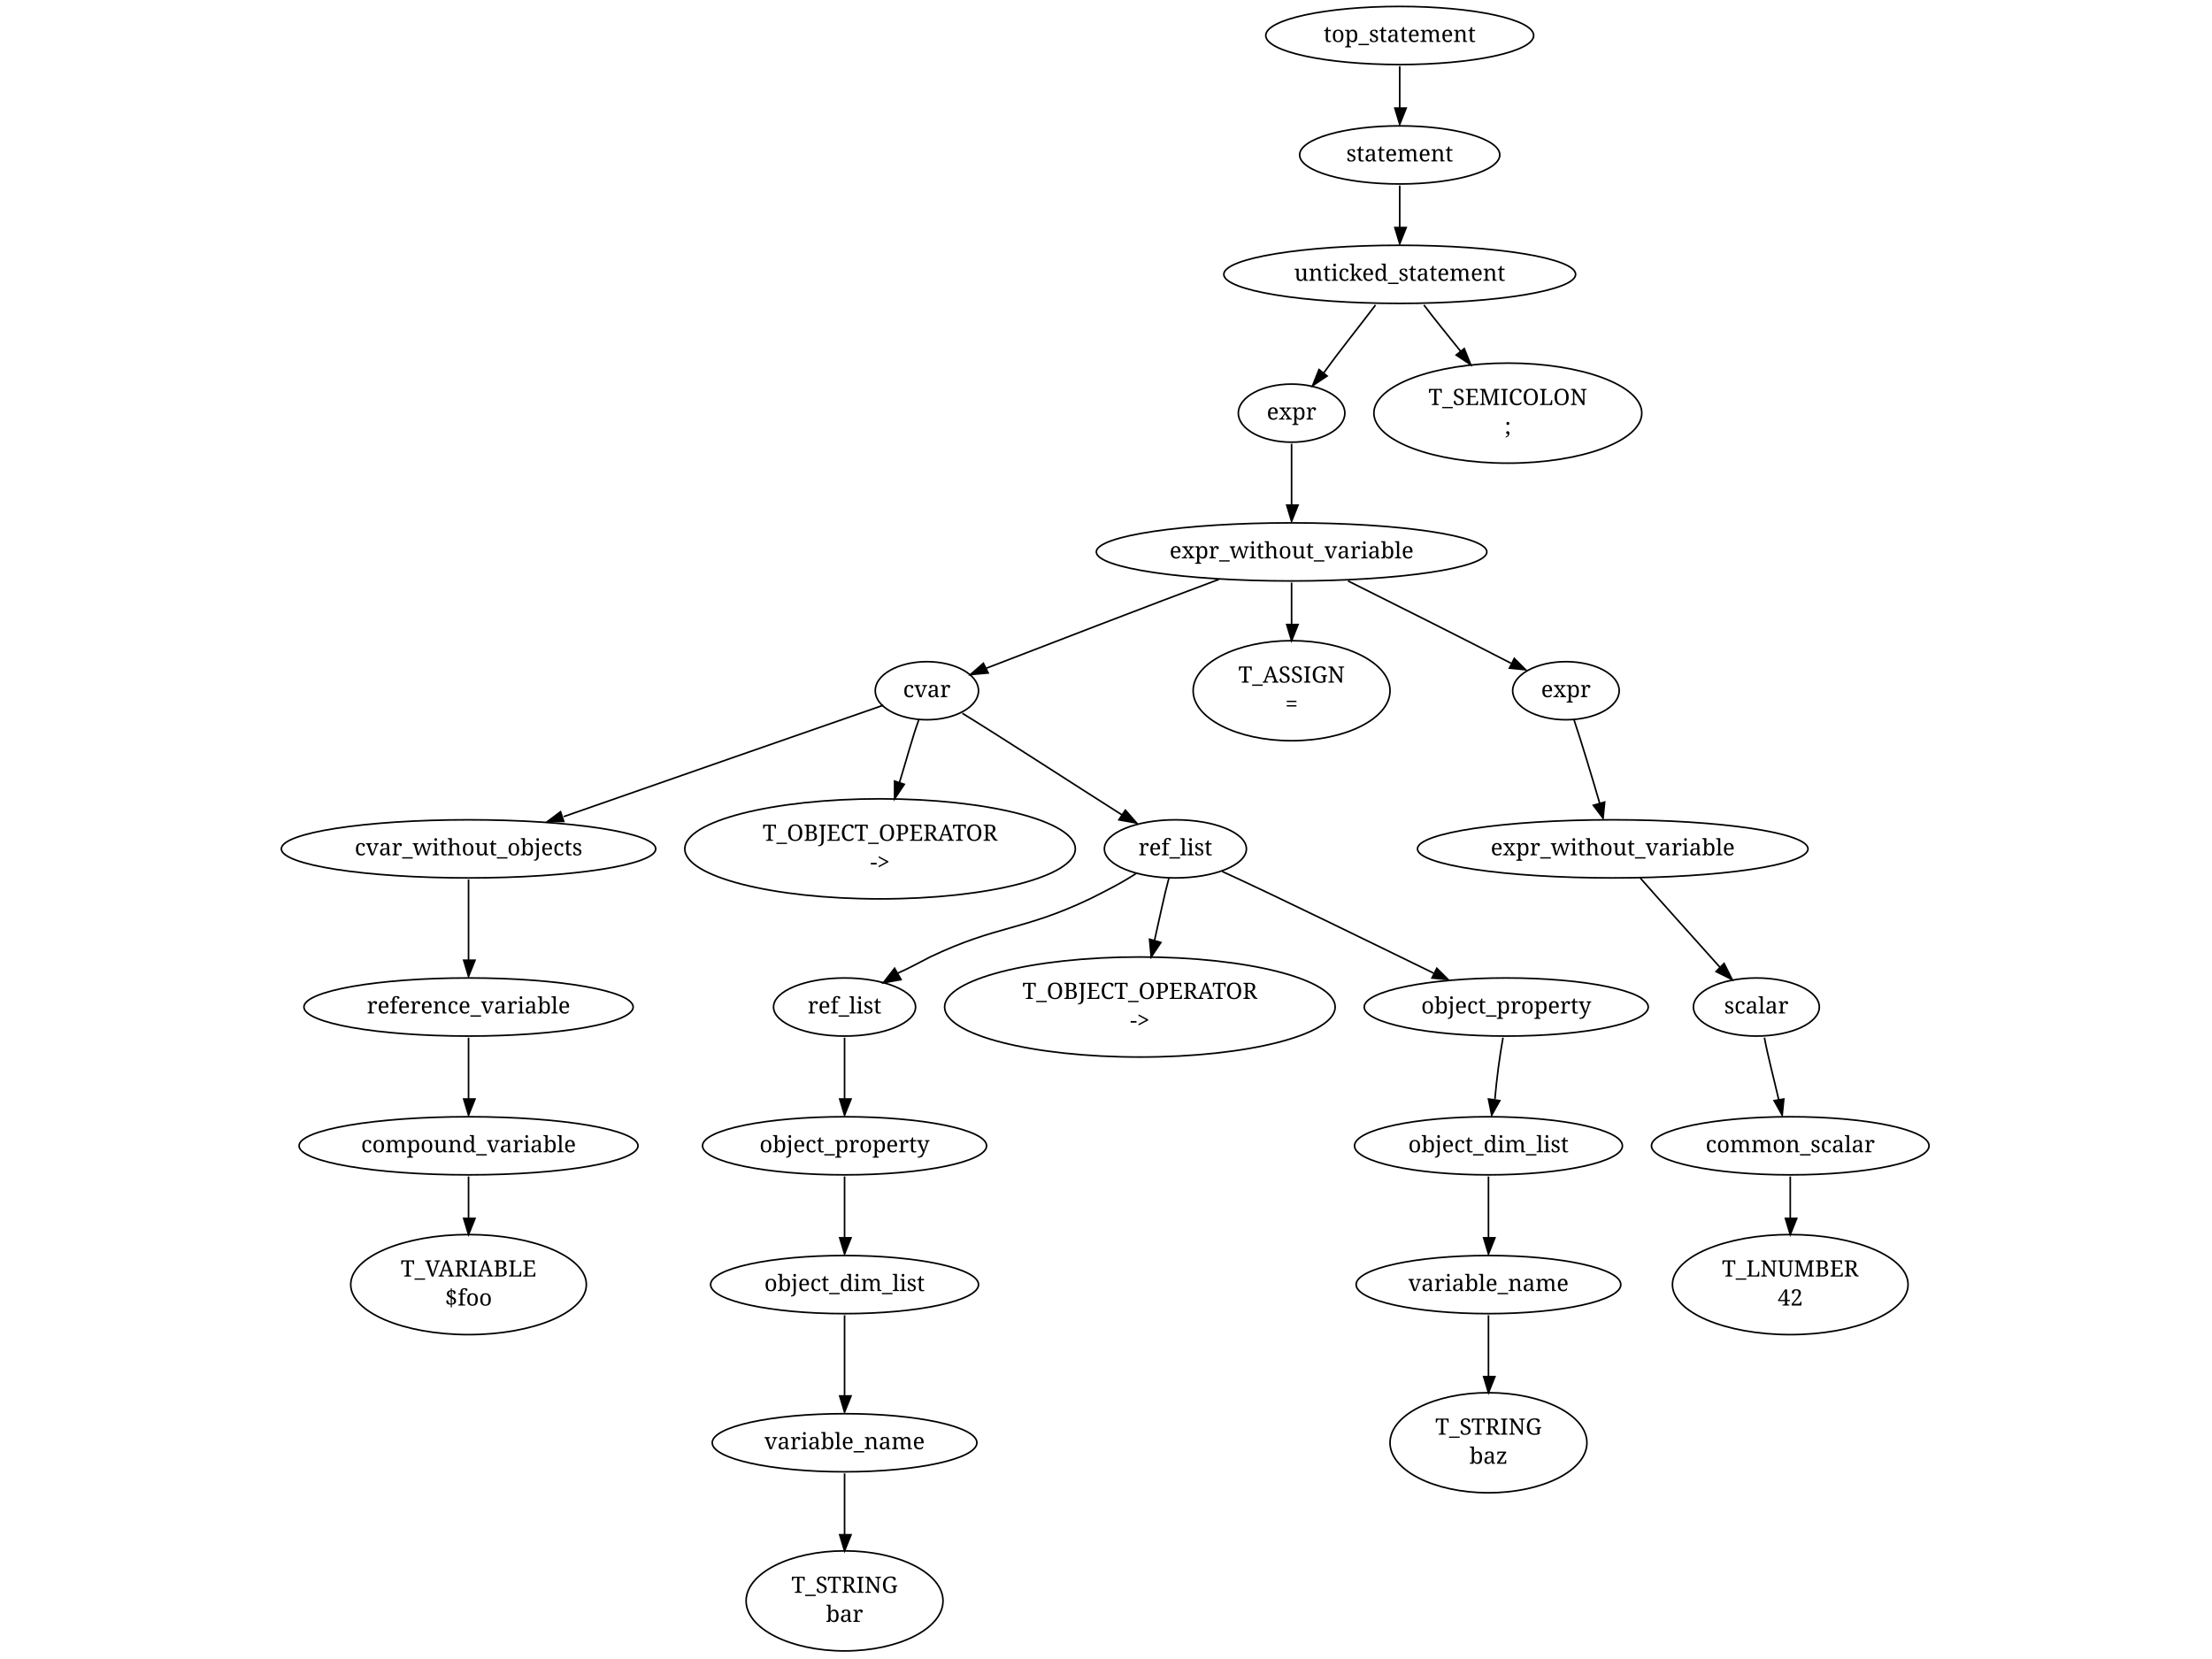
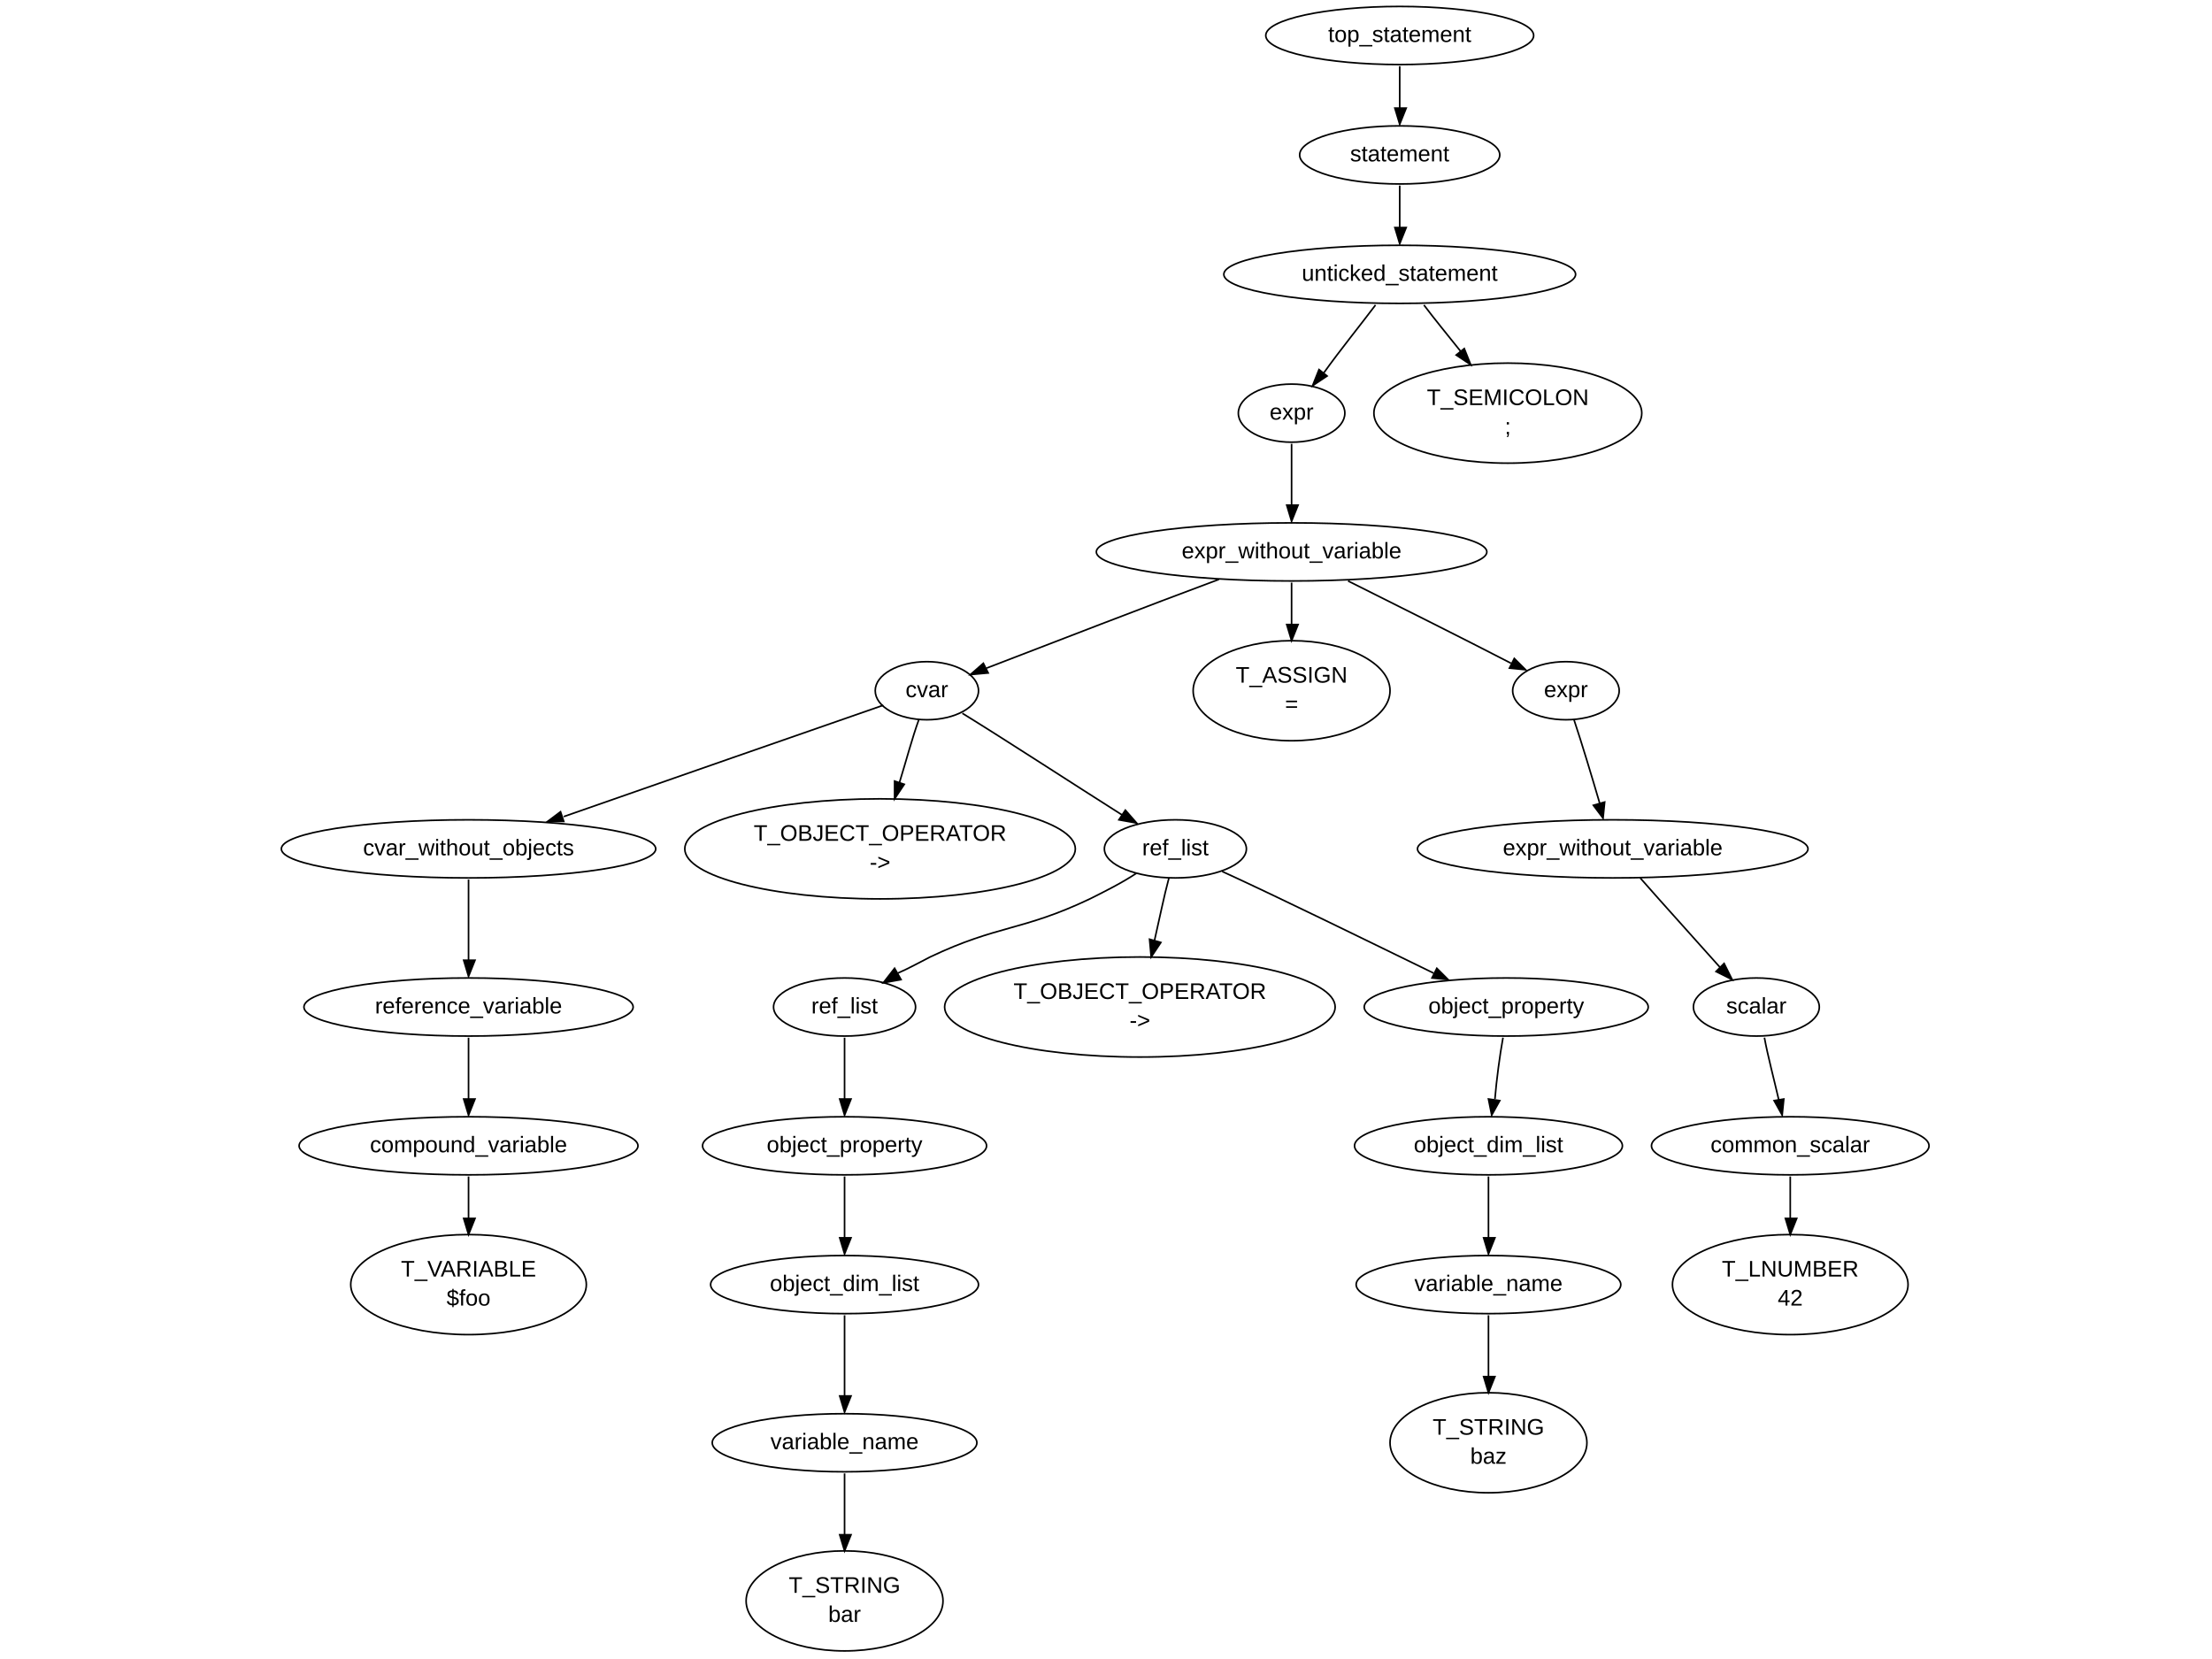
<svg xmlns="http://www.w3.org/2000/svg" height="600" viewBox="0 0 1030 1028" width="800">
-   <g style="font-family:Dialog,serif;font-style:normal;font-weight:normal;font-size:12">
+   <g style="font-family:Arial,sans-serif;font-style:normal;font-weight:normal;font-size:12">
    <ellipse cx="697" cy="22" rx="83" ry="18" style="fill:none;stroke:rgb(0,0,0);fill-opacity:1.0" />
-     <text style="font-family:Dialog,serif;font-style:normal;font-weight:normal;font-size:14;fill:rgb(0,0,0)" text-anchor="middle" x="697" y="26">top_statement</text>
+     <text style="font-family:Arial,sans-serif;font-style:normal;font-weight:normal;font-size:14;fill:rgb(0,0,0)" text-anchor="middle" x="697" y="26">top_statement</text>
    <ellipse cx="697" cy="96" rx="62" ry="18" style="fill:none;stroke:rgb(0,0,0);fill-opacity:1.0" />
-     <text style="font-family:Dialog,serif;font-style:normal;font-weight:normal;font-size:14;fill:rgb(0,0,0)" text-anchor="middle" x="697" y="100">statement</text>
+     <text style="font-family:Arial,sans-serif;font-style:normal;font-weight:normal;font-size:14;fill:rgb(0,0,0)" text-anchor="middle" x="697" y="100">statement</text>
    <path d="M697 41C697 49 697 58 697 67" style="fill:none;stroke:rgb(0,0,0)" />
    <polygon points="701,67 697,77 694,67 701,67" style="fill:rgb(0,0,0);stroke:rgb(0,0,0);fill-opacity:1.0" />
    <ellipse cx="697" cy="170" rx="109" ry="18" style="fill:none;stroke:rgb(0,0,0);fill-opacity:1.0" />
-     <text style="font-family:Dialog,serif;font-style:normal;font-weight:normal;font-size:14;fill:rgb(0,0,0)" text-anchor="middle" x="697" y="174">unticked_statement</text>
+     <text style="font-family:Arial,sans-serif;font-style:normal;font-weight:normal;font-size:14;fill:rgb(0,0,0)" text-anchor="middle" x="697" y="174">unticked_statement</text>
    <path d="M697 115C697 123 697 132 697 141" style="fill:none;stroke:rgb(0,0,0)" />
    <polygon points="701,141 697,151 694,141 701,141" style="fill:rgb(0,0,0);stroke:rgb(0,0,0);fill-opacity:1.0" />
    <ellipse cx="630" cy="256" rx="33" ry="18" style="fill:none;stroke:rgb(0,0,0);fill-opacity:1.0" />
-     <text style="font-family:Dialog,serif;font-style:normal;font-weight:normal;font-size:14;fill:rgb(0,0,0)" text-anchor="middle" x="630" y="260">expr</text>
+     <text style="font-family:Arial,sans-serif;font-style:normal;font-weight:normal;font-size:14;fill:rgb(0,0,0)" text-anchor="middle" x="630" y="260">expr</text>
    <path d="M682 189C673 201 660 217 650 231" style="fill:none;stroke:rgb(0,0,0)" />
    <polygon points="652,233 643,239 647,229 652,233" style="fill:rgb(0,0,0);stroke:rgb(0,0,0);fill-opacity:1.0" />
    <ellipse cx="764" cy="256" rx="83" ry="31" style="fill:none;stroke:rgb(0,0,0);fill-opacity:1.0" />
-     <text style="font-family:Dialog,serif;font-style:normal;font-weight:normal;font-size:14;fill:rgb(0,0,0)" text-anchor="middle" x="764" y="251">T_SEMICOLON</text>
-     <text style="font-family:Dialog,serif;font-style:normal;font-weight:normal;font-size:14;fill:rgb(0,0,0)" text-anchor="middle" x="764" y="269">;</text>
+     <text style="font-family:Arial,sans-serif;font-style:normal;font-weight:normal;font-size:14;fill:rgb(0,0,0)" text-anchor="middle" x="764" y="251">T_SEMICOLON</text>
+     <text style="font-family:Arial,sans-serif;font-style:normal;font-weight:normal;font-size:14;fill:rgb(0,0,0)" text-anchor="middle" x="764" y="269">;</text>
    <path d="M712 189C718 197 727 208 735 218" style="fill:none;stroke:rgb(0,0,0)" />
    <polygon points="737,216 741,226 732,220 737,216" style="fill:rgb(0,0,0);stroke:rgb(0,0,0);fill-opacity:1.0" />
    <ellipse cx="630" cy="342" rx="121" ry="18" style="fill:none;stroke:rgb(0,0,0);fill-opacity:1.0" />
-     <text style="font-family:Dialog,serif;font-style:normal;font-weight:normal;font-size:14;fill:rgb(0,0,0)" text-anchor="middle" x="630" y="346">expr_without_variable</text>
+     <text style="font-family:Arial,sans-serif;font-style:normal;font-weight:normal;font-size:14;fill:rgb(0,0,0)" text-anchor="middle" x="630" y="346">expr_without_variable</text>
    <path d="M630 275C630 286 630 301 630 313" style="fill:none;stroke:rgb(0,0,0)" />
    <polygon points="634,313 630,323 627,313 634,313" style="fill:rgb(0,0,0);stroke:rgb(0,0,0);fill-opacity:1.0" />
    <ellipse cx="404" cy="428" rx="32" ry="18" style="fill:none;stroke:rgb(0,0,0);fill-opacity:1.0" />
-     <text style="font-family:Dialog,serif;font-style:normal;font-weight:normal;font-size:14;fill:rgb(0,0,0)" text-anchor="middle" x="404" y="432">cvar</text>
+     <text style="font-family:Arial,sans-serif;font-style:normal;font-weight:normal;font-size:14;fill:rgb(0,0,0)" text-anchor="middle" x="404" y="432">cvar</text>
    <path d="M585 359C542 375 480 399 441 414" style="fill:none;stroke:rgb(0,0,0)" />
    <polygon points="442,417 431,418 439,411 442,417" style="fill:rgb(0,0,0);stroke:rgb(0,0,0);fill-opacity:1.0" />
    <ellipse cx="630" cy="428" rx="61" ry="31" style="fill:none;stroke:rgb(0,0,0);fill-opacity:1.0" />
-     <text style="font-family:Dialog,serif;font-style:normal;font-weight:normal;font-size:14;fill:rgb(0,0,0)" text-anchor="middle" x="630" y="423">T_ASSIGN</text>
-     <text style="font-family:Dialog,serif;font-style:normal;font-weight:normal;font-size:14;fill:rgb(0,0,0)" text-anchor="middle" x="630" y="441">=</text>
+     <text style="font-family:Arial,sans-serif;font-style:normal;font-weight:normal;font-size:14;fill:rgb(0,0,0)" text-anchor="middle" x="630" y="423">T_ASSIGN</text>
+     <text style="font-family:Arial,sans-serif;font-style:normal;font-weight:normal;font-size:14;fill:rgb(0,0,0)" text-anchor="middle" x="630" y="441">=</text>
    <path d="M630 361C630 368 630 378 630 387" style="fill:none;stroke:rgb(0,0,0)" />
    <polygon points="634,387 630,397 627,387 634,387" style="fill:rgb(0,0,0);stroke:rgb(0,0,0);fill-opacity:1.0" />
    <ellipse cx="800" cy="428" rx="33" ry="18" style="fill:none;stroke:rgb(0,0,0);fill-opacity:1.0" />
-     <text style="font-family:Dialog,serif;font-style:normal;font-weight:normal;font-size:14;fill:rgb(0,0,0)" text-anchor="middle" x="800" y="432">expr</text>
+     <text style="font-family:Arial,sans-serif;font-style:normal;font-weight:normal;font-size:14;fill:rgb(0,0,0)" text-anchor="middle" x="800" y="432">expr</text>
    <path d="M665 360C695 375 737 396 766 411" style="fill:none;stroke:rgb(0,0,0)" />
    <polygon points="768,408 775,415 765,414 768,408" style="fill:rgb(0,0,0);stroke:rgb(0,0,0);fill-opacity:1.0" />
    <ellipse cx="120" cy="526" rx="116" ry="18" style="fill:none;stroke:rgb(0,0,0);fill-opacity:1.0" />
-     <text style="font-family:Dialog,serif;font-style:normal;font-weight:normal;font-size:14;fill:rgb(0,0,0)" text-anchor="middle" x="120" y="530">cvar_without_objects</text>
+     <text style="font-family:Arial,sans-serif;font-style:normal;font-weight:normal;font-size:14;fill:rgb(0,0,0)" text-anchor="middle" x="120" y="530">cvar_without_objects</text>
    <path d="M377 437C331 453 239 485 179 506" style="fill:none;stroke:rgb(0,0,0)" />
    <polygon points="179,509 169,509 177,503 179,509" style="fill:rgb(0,0,0);stroke:rgb(0,0,0);fill-opacity:1.0" />
    <ellipse cx="375" cy="526" rx="121" ry="31" style="fill:none;stroke:rgb(0,0,0);fill-opacity:1.0" />
-     <text style="font-family:Dialog,serif;font-style:normal;font-weight:normal;font-size:14;fill:rgb(0,0,0)" text-anchor="middle" x="375" y="521">T_OBJECT_OPERATOR</text>
-     <text style="font-family:Dialog,serif;font-style:normal;font-weight:normal;font-size:14;fill:rgb(0,0,0)" text-anchor="middle" x="375" y="539">-&gt;</text>
+     <text style="font-family:Arial,sans-serif;font-style:normal;font-weight:normal;font-size:14;fill:rgb(0,0,0)" text-anchor="middle" x="375" y="521">T_OBJECT_OPERATOR</text>
+     <text style="font-family:Arial,sans-serif;font-style:normal;font-weight:normal;font-size:14;fill:rgb(0,0,0)" text-anchor="middle" x="375" y="539">-&gt;</text>
    <path d="M399 446C395 457 391 472 387 485" style="fill:none;stroke:rgb(0,0,0)" />
    <polygon points="390,486 384,495 384,484 390,486" style="fill:rgb(0,0,0);stroke:rgb(0,0,0);fill-opacity:1.0" />
    <ellipse cx="558" cy="526" rx="44" ry="18" style="fill:none;stroke:rgb(0,0,0);fill-opacity:1.0" />
-     <text style="font-family:Dialog,serif;font-style:normal;font-weight:normal;font-size:14;fill:rgb(0,0,0)" text-anchor="middle" x="558" y="530">ref_list</text>
+     <text style="font-family:Arial,sans-serif;font-style:normal;font-weight:normal;font-size:14;fill:rgb(0,0,0)" text-anchor="middle" x="558" y="530">ref_list</text>
    <path d="M426 442C452 458 495 486 525 505" style="fill:none;stroke:rgb(0,0,0)" />
    <polygon points="527,502 534,510 523,508 527,502" style="fill:rgb(0,0,0);stroke:rgb(0,0,0);fill-opacity:1.0" />
    <ellipse cx="120" cy="624" rx="102" ry="18" style="fill:none;stroke:rgb(0,0,0);fill-opacity:1.0" />
-     <text style="font-family:Dialog,serif;font-style:normal;font-weight:normal;font-size:14;fill:rgb(0,0,0)" text-anchor="middle" x="120" y="628">reference_variable</text>
+     <text style="font-family:Arial,sans-serif;font-style:normal;font-weight:normal;font-size:14;fill:rgb(0,0,0)" text-anchor="middle" x="120" y="628">reference_variable</text>
    <path d="M120 545C120 559 120 579 120 595" style="fill:none;stroke:rgb(0,0,0)" />
    <polygon points="124,595 120,605 117,595 124,595" style="fill:rgb(0,0,0);stroke:rgb(0,0,0);fill-opacity:1.0" />
    <ellipse cx="120" cy="710" rx="105" ry="18" style="fill:none;stroke:rgb(0,0,0);fill-opacity:1.0" />
-     <text style="font-family:Dialog,serif;font-style:normal;font-weight:normal;font-size:14;fill:rgb(0,0,0)" text-anchor="middle" x="120" y="714">compound_variable</text>
+     <text style="font-family:Arial,sans-serif;font-style:normal;font-weight:normal;font-size:14;fill:rgb(0,0,0)" text-anchor="middle" x="120" y="714">compound_variable</text>
    <path d="M120 643C120 654 120 669 120 681" style="fill:none;stroke:rgb(0,0,0)" />
    <polygon points="124,681 120,691 117,681 124,681" style="fill:rgb(0,0,0);stroke:rgb(0,0,0);fill-opacity:1.0" />
    <ellipse cx="120" cy="796" rx="73" ry="31" style="fill:none;stroke:rgb(0,0,0);fill-opacity:1.0" />
-     <text style="font-family:Dialog,serif;font-style:normal;font-weight:normal;font-size:14;fill:rgb(0,0,0)" text-anchor="middle" x="120" y="791">T_VARIABLE</text>
-     <text style="font-family:Dialog,serif;font-style:normal;font-weight:normal;font-size:14;fill:rgb(0,0,0)" text-anchor="middle" x="120" y="809">$foo</text>
+     <text style="font-family:Arial,sans-serif;font-style:normal;font-weight:normal;font-size:14;fill:rgb(0,0,0)" text-anchor="middle" x="120" y="791">T_VARIABLE</text>
+     <text style="font-family:Arial,sans-serif;font-style:normal;font-weight:normal;font-size:14;fill:rgb(0,0,0)" text-anchor="middle" x="120" y="809">$foo</text>
    <path d="M120 729C120 736 120 746 120 755" style="fill:none;stroke:rgb(0,0,0)" />
    <polygon points="124,755 120,765 117,755 124,755" style="fill:rgb(0,0,0);stroke:rgb(0,0,0);fill-opacity:1.0" />
    <ellipse cx="353" cy="624" rx="44" ry="18" style="fill:none;stroke:rgb(0,0,0);fill-opacity:1.0" />
-     <text style="font-family:Dialog,serif;font-style:normal;font-weight:normal;font-size:14;fill:rgb(0,0,0)" text-anchor="middle" x="353" y="628">ref_list</text>
+     <text style="font-family:Arial,sans-serif;font-style:normal;font-weight:normal;font-size:14;fill:rgb(0,0,0)" text-anchor="middle" x="353" y="628">ref_list</text>
    <path d="M534 541C525 547 515 552 505 557 463 577 448 573 406 593 400 596 393 600 386 603" style="fill:none;stroke:rgb(0,0,0)" />
    <polygon points="388,607 377,609 384,600 388,607" style="fill:rgb(0,0,0);stroke:rgb(0,0,0);fill-opacity:1.0" />
    <ellipse cx="536" cy="624" rx="121" ry="31" style="fill:none;stroke:rgb(0,0,0);fill-opacity:1.0" />
-     <text style="font-family:Dialog,serif;font-style:normal;font-weight:normal;font-size:14;fill:rgb(0,0,0)" text-anchor="middle" x="536" y="619">T_OBJECT_OPERATOR</text>
-     <text style="font-family:Dialog,serif;font-style:normal;font-weight:normal;font-size:14;fill:rgb(0,0,0)" text-anchor="middle" x="536" y="637">-&gt;</text>
+     <text style="font-family:Arial,sans-serif;font-style:normal;font-weight:normal;font-size:14;fill:rgb(0,0,0)" text-anchor="middle" x="536" y="619">T_OBJECT_OPERATOR</text>
+     <text style="font-family:Arial,sans-serif;font-style:normal;font-weight:normal;font-size:14;fill:rgb(0,0,0)" text-anchor="middle" x="536" y="637">-&gt;</text>
    <path d="M554 544C551 555 548 570 545 583" style="fill:none;stroke:rgb(0,0,0)" />
    <polygon points="549,584 543,593 542,582 549,584" style="fill:rgb(0,0,0);stroke:rgb(0,0,0);fill-opacity:1.0" />
    <ellipse cx="763" cy="624" rx="88" ry="18" style="fill:none;stroke:rgb(0,0,0);fill-opacity:1.0" />
-     <text style="font-family:Dialog,serif;font-style:normal;font-weight:normal;font-size:14;fill:rgb(0,0,0)" text-anchor="middle" x="763" y="628">object_property</text>
+     <text style="font-family:Arial,sans-serif;font-style:normal;font-weight:normal;font-size:14;fill:rgb(0,0,0)" text-anchor="middle" x="763" y="628">object_property</text>
    <path d="M587 540C622 556 679 584 718 603" style="fill:none;stroke:rgb(0,0,0)" />
    <polygon points="720,600 727,607 717,606 720,600" style="fill:rgb(0,0,0);stroke:rgb(0,0,0);fill-opacity:1.0" />
    <ellipse cx="353" cy="710" rx="88" ry="18" style="fill:none;stroke:rgb(0,0,0);fill-opacity:1.0" />
-     <text style="font-family:Dialog,serif;font-style:normal;font-weight:normal;font-size:14;fill:rgb(0,0,0)" text-anchor="middle" x="353" y="714">object_property</text>
+     <text style="font-family:Arial,sans-serif;font-style:normal;font-weight:normal;font-size:14;fill:rgb(0,0,0)" text-anchor="middle" x="353" y="714">object_property</text>
    <path d="M353 643C353 654 353 669 353 681" style="fill:none;stroke:rgb(0,0,0)" />
    <polygon points="357,681 353,691 350,681 357,681" style="fill:rgb(0,0,0);stroke:rgb(0,0,0);fill-opacity:1.0" />
    <ellipse cx="353" cy="796" rx="83" ry="18" style="fill:none;stroke:rgb(0,0,0);fill-opacity:1.0" />
-     <text style="font-family:Dialog,serif;font-style:normal;font-weight:normal;font-size:14;fill:rgb(0,0,0)" text-anchor="middle" x="353" y="800">object_dim_list</text>
+     <text style="font-family:Arial,sans-serif;font-style:normal;font-weight:normal;font-size:14;fill:rgb(0,0,0)" text-anchor="middle" x="353" y="800">object_dim_list</text>
    <path d="M353 729C353 740 353 755 353 767" style="fill:none;stroke:rgb(0,0,0)" />
    <polygon points="357,767 353,777 350,767 357,767" style="fill:rgb(0,0,0);stroke:rgb(0,0,0);fill-opacity:1.0" />
    <ellipse cx="353" cy="894" rx="82" ry="18" style="fill:none;stroke:rgb(0,0,0);fill-opacity:1.0" />
-     <text style="font-family:Dialog,serif;font-style:normal;font-weight:normal;font-size:14;fill:rgb(0,0,0)" text-anchor="middle" x="353" y="898">variable_name</text>
+     <text style="font-family:Arial,sans-serif;font-style:normal;font-weight:normal;font-size:14;fill:rgb(0,0,0)" text-anchor="middle" x="353" y="898">variable_name</text>
    <path d="M353 815C353 829 353 849 353 865" style="fill:none;stroke:rgb(0,0,0)" />
    <polygon points="357,865 353,875 350,865 357,865" style="fill:rgb(0,0,0);stroke:rgb(0,0,0);fill-opacity:1.0" />
    <ellipse cx="353" cy="992" rx="61" ry="31" style="fill:none;stroke:rgb(0,0,0);fill-opacity:1.0" />
-     <text style="font-family:Dialog,serif;font-style:normal;font-weight:normal;font-size:14;fill:rgb(0,0,0)" text-anchor="middle" x="353" y="987">T_STRING</text>
-     <text style="font-family:Dialog,serif;font-style:normal;font-weight:normal;font-size:14;fill:rgb(0,0,0)" text-anchor="middle" x="353" y="1005">bar</text>
+     <text style="font-family:Arial,sans-serif;font-style:normal;font-weight:normal;font-size:14;fill:rgb(0,0,0)" text-anchor="middle" x="353" y="987">T_STRING</text>
+     <text style="font-family:Arial,sans-serif;font-style:normal;font-weight:normal;font-size:14;fill:rgb(0,0,0)" text-anchor="middle" x="353" y="1005">bar</text>
    <path d="M353 913C353 924 353 937 353 951" style="fill:none;stroke:rgb(0,0,0)" />
    <polygon points="357,951 353,961 350,951 357,951" style="fill:rgb(0,0,0);stroke:rgb(0,0,0);fill-opacity:1.0" />
    <ellipse cx="752" cy="710" rx="83" ry="18" style="fill:none;stroke:rgb(0,0,0);fill-opacity:1.0" />
-     <text style="font-family:Dialog,serif;font-style:normal;font-weight:normal;font-size:14;fill:rgb(0,0,0)" text-anchor="middle" x="752" y="714">object_dim_list</text>
+     <text style="font-family:Arial,sans-serif;font-style:normal;font-weight:normal;font-size:14;fill:rgb(0,0,0)" text-anchor="middle" x="752" y="714">object_dim_list</text>
    <path d="M761 643C759 654 757 669 756 681" style="fill:none;stroke:rgb(0,0,0)" />
    <polygon points="759,682 754,691 752,681 759,682" style="fill:rgb(0,0,0);stroke:rgb(0,0,0);fill-opacity:1.0" />
    <ellipse cx="752" cy="796" rx="82" ry="18" style="fill:none;stroke:rgb(0,0,0);fill-opacity:1.0" />
-     <text style="font-family:Dialog,serif;font-style:normal;font-weight:normal;font-size:14;fill:rgb(0,0,0)" text-anchor="middle" x="752" y="800">variable_name</text>
+     <text style="font-family:Arial,sans-serif;font-style:normal;font-weight:normal;font-size:14;fill:rgb(0,0,0)" text-anchor="middle" x="752" y="800">variable_name</text>
    <path d="M752 729C752 740 752 755 752 767" style="fill:none;stroke:rgb(0,0,0)" />
    <polygon points="756,767 752,777 749,767 756,767" style="fill:rgb(0,0,0);stroke:rgb(0,0,0);fill-opacity:1.0" />
    <ellipse cx="752" cy="894" rx="61" ry="31" style="fill:none;stroke:rgb(0,0,0);fill-opacity:1.0" />
-     <text style="font-family:Dialog,serif;font-style:normal;font-weight:normal;font-size:14;fill:rgb(0,0,0)" text-anchor="middle" x="752" y="889">T_STRING</text>
-     <text style="font-family:Dialog,serif;font-style:normal;font-weight:normal;font-size:14;fill:rgb(0,0,0)" text-anchor="middle" x="752" y="907">baz</text>
+     <text style="font-family:Arial,sans-serif;font-style:normal;font-weight:normal;font-size:14;fill:rgb(0,0,0)" text-anchor="middle" x="752" y="889">T_STRING</text>
+     <text style="font-family:Arial,sans-serif;font-style:normal;font-weight:normal;font-size:14;fill:rgb(0,0,0)" text-anchor="middle" x="752" y="907">baz</text>
    <path d="M752 815C752 826 752 839 752 853" style="fill:none;stroke:rgb(0,0,0)" />
    <polygon points="756,853 752,863 749,853 756,853" style="fill:rgb(0,0,0);stroke:rgb(0,0,0);fill-opacity:1.0" />
    <ellipse cx="829" cy="526" rx="121" ry="18" style="fill:none;stroke:rgb(0,0,0);fill-opacity:1.0" />
-     <text style="font-family:Dialog,serif;font-style:normal;font-weight:normal;font-size:14;fill:rgb(0,0,0)" text-anchor="middle" x="829" y="530">expr_without_variable</text>
+     <text style="font-family:Arial,sans-serif;font-style:normal;font-weight:normal;font-size:14;fill:rgb(0,0,0)" text-anchor="middle" x="829" y="530">expr_without_variable</text>
    <path d="M805 446C810 461 816 481 821 498" style="fill:none;stroke:rgb(0,0,0)" />
    <polygon points="824,497 823,507 817,499 824,497" style="fill:rgb(0,0,0);stroke:rgb(0,0,0);fill-opacity:1.0" />
    <ellipse cx="918" cy="624" rx="39" ry="18" style="fill:none;stroke:rgb(0,0,0);fill-opacity:1.0" />
-     <text style="font-family:Dialog,serif;font-style:normal;font-weight:normal;font-size:14;fill:rgb(0,0,0)" text-anchor="middle" x="918" y="628">scalar</text>
+     <text style="font-family:Arial,sans-serif;font-style:normal;font-weight:normal;font-size:14;fill:rgb(0,0,0)" text-anchor="middle" x="918" y="628">scalar</text>
    <path d="M846 544C860 560 880 582 896 600" style="fill:none;stroke:rgb(0,0,0)" />
    <polygon points="898,597 903,607 893,602 898,597" style="fill:rgb(0,0,0);stroke:rgb(0,0,0);fill-opacity:1.0" />
    <ellipse cx="939" cy="710" rx="86" ry="18" style="fill:none;stroke:rgb(0,0,0);fill-opacity:1.0" />
-     <text style="font-family:Dialog,serif;font-style:normal;font-weight:normal;font-size:14;fill:rgb(0,0,0)" text-anchor="middle" x="939" y="714">common_scalar</text>
+     <text style="font-family:Arial,sans-serif;font-style:normal;font-weight:normal;font-size:14;fill:rgb(0,0,0)" text-anchor="middle" x="939" y="714">common_scalar</text>
    <path d="M923 643C925 654 929 669 932 682" style="fill:none;stroke:rgb(0,0,0)" />
    <polygon points="935,681 934,691 929,682 935,681" style="fill:rgb(0,0,0);stroke:rgb(0,0,0);fill-opacity:1.0" />
    <ellipse cx="939" cy="796" rx="73" ry="31" style="fill:none;stroke:rgb(0,0,0);fill-opacity:1.0" />
-     <text style="font-family:Dialog,serif;font-style:normal;font-weight:normal;font-size:14;fill:rgb(0,0,0)" text-anchor="middle" x="939" y="791">T_LNUMBER</text>
-     <text style="font-family:Dialog,serif;font-style:normal;font-weight:normal;font-size:14;fill:rgb(0,0,0)" text-anchor="middle" x="939" y="809">42</text>
+     <text style="font-family:Arial,sans-serif;font-style:normal;font-weight:normal;font-size:14;fill:rgb(0,0,0)" text-anchor="middle" x="939" y="791">T_LNUMBER</text>
+     <text style="font-family:Arial,sans-serif;font-style:normal;font-weight:normal;font-size:14;fill:rgb(0,0,0)" text-anchor="middle" x="939" y="809">42</text>
    <path d="M939 729C939 736 939 746 939 755" style="fill:none;stroke:rgb(0,0,0)" />
    <polygon points="943,755 939,765 936,755 943,755" style="fill:rgb(0,0,0);stroke:rgb(0,0,0);fill-opacity:1.0" />
  </g>
</svg>
